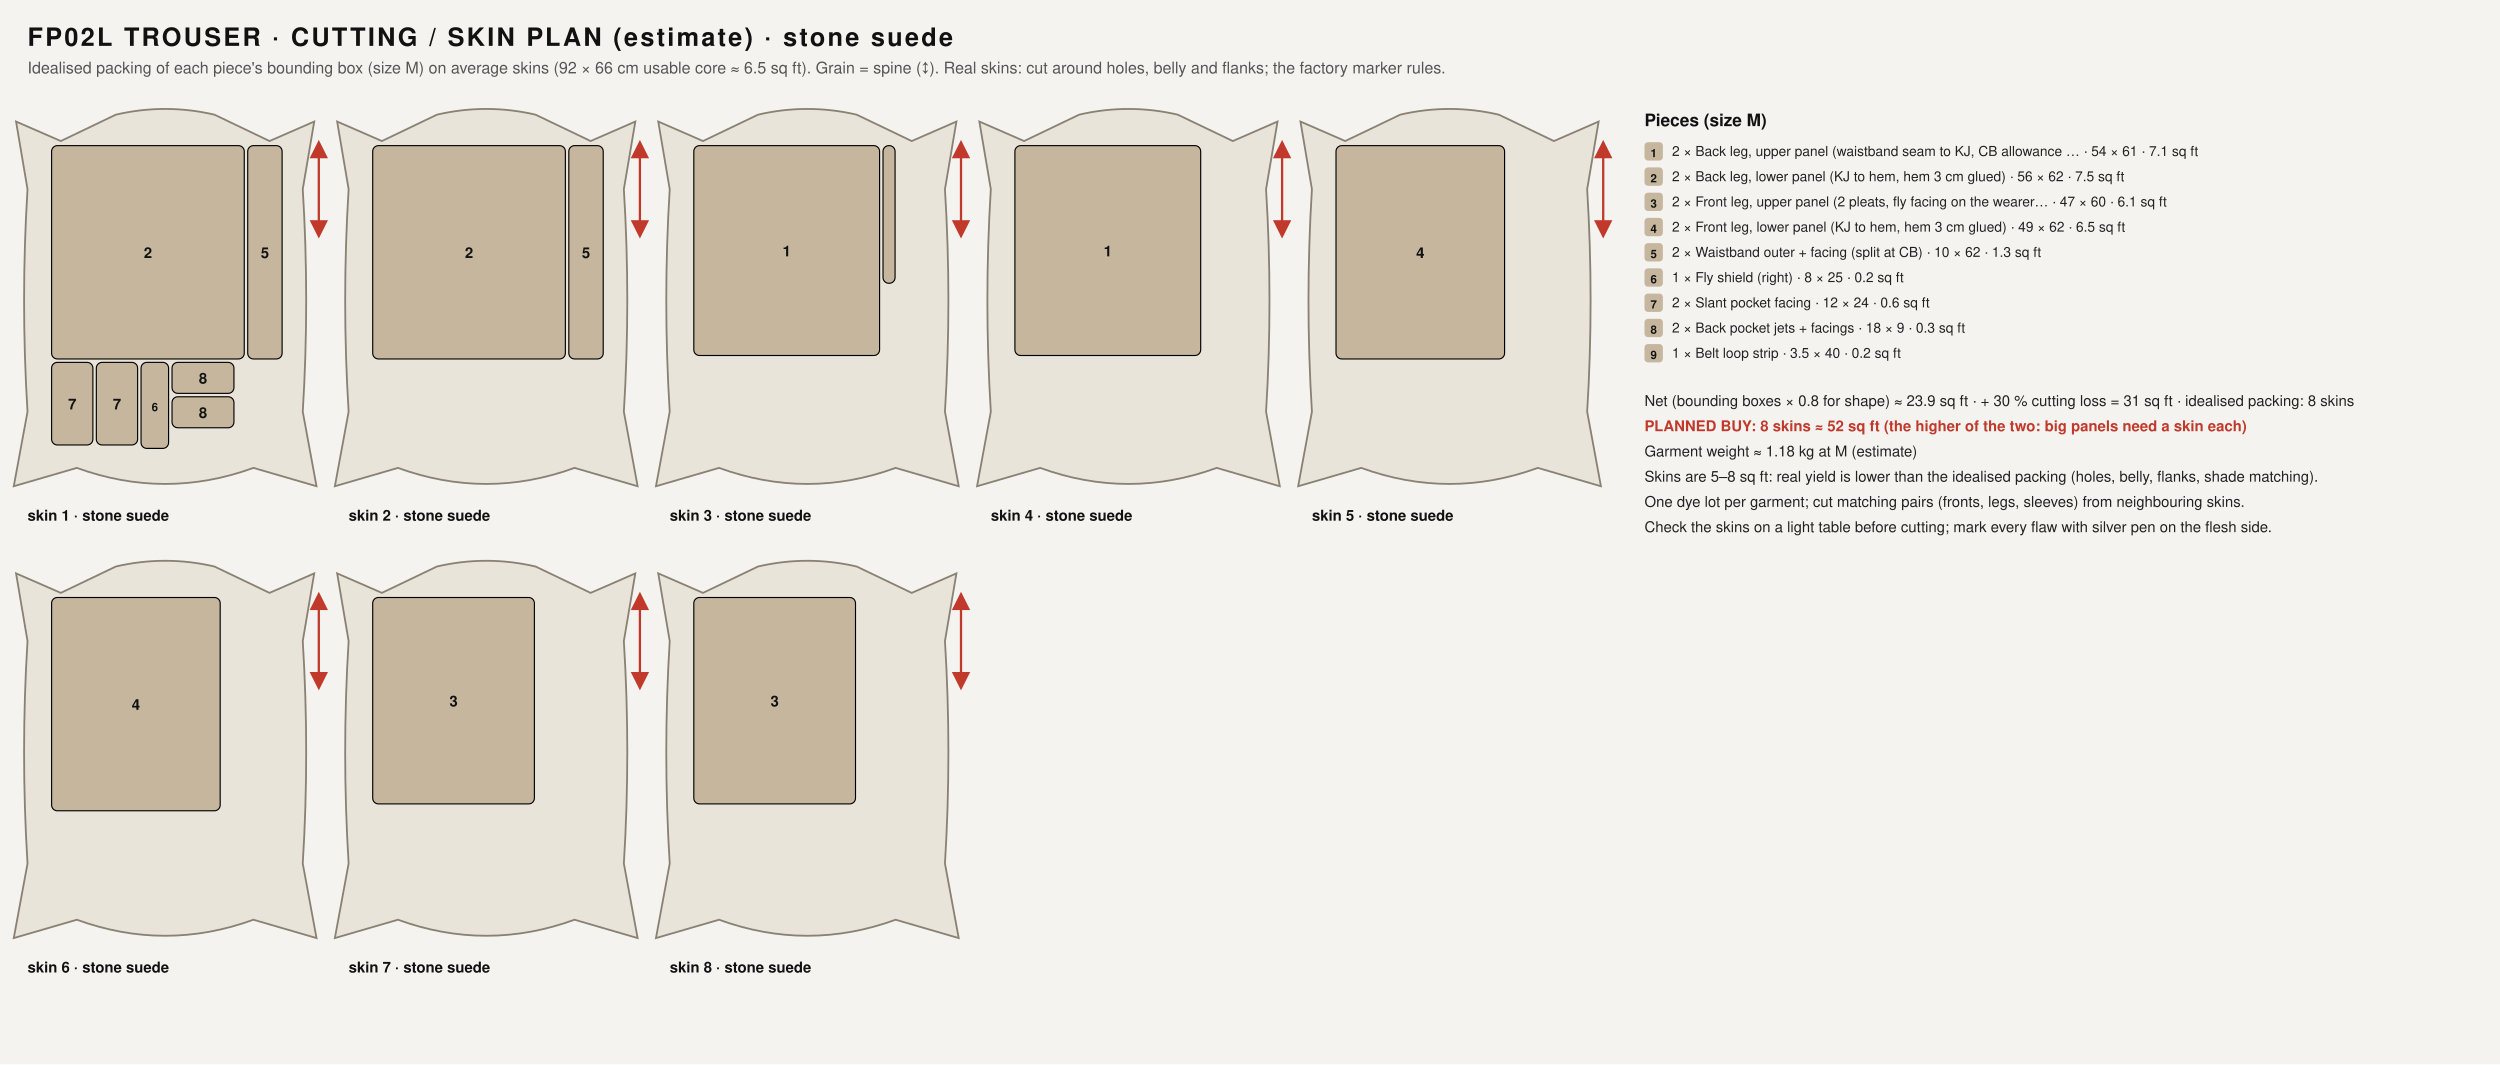
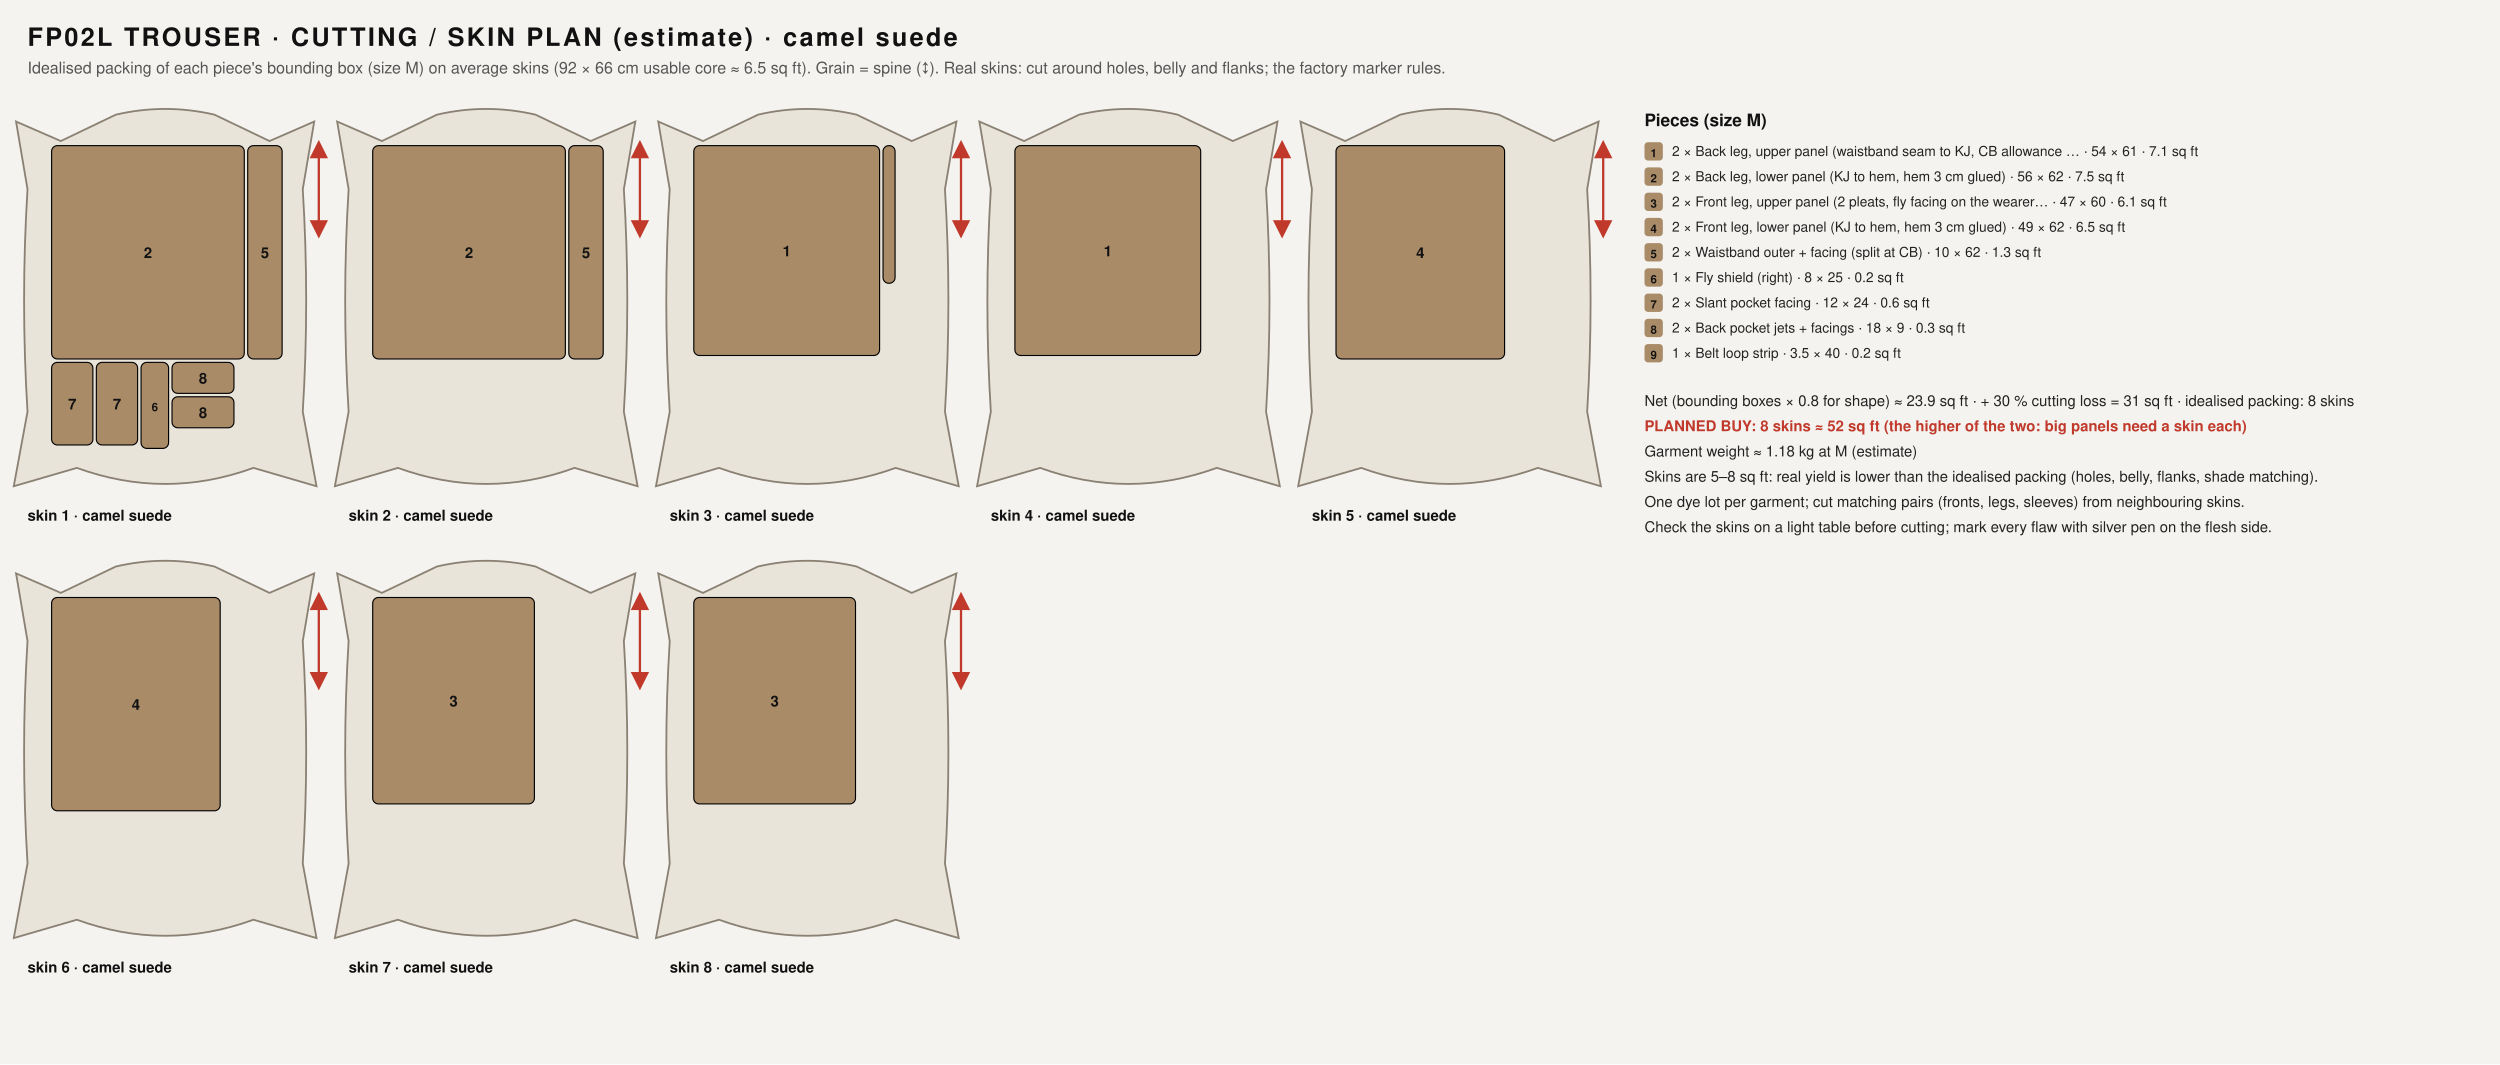
<svg xmlns="http://www.w3.org/2000/svg" width="2180" height="928" viewBox="0 0 2180 928">
  <defs>
    <marker id="ar" markerWidth="8" markerHeight="8" refX="4" refY="4" orient="auto-start-reverse">
      <path d="M0,0 L8,4 L0,8 Z" fill="#c0392b" />
    </marker>
  </defs>
  <rect width="2180" height="928" fill="#f4f3f0" />
-   <text x="24" y="40" font-family="Helvetica" font-weight="700" font-size="22" letter-spacing="2" fill="#111">FP02L TROUSER · CUTTING / SKIN PLAN (estimate) · stone suede</text>
+   <text x="24" y="40" font-family="Helvetica" font-weight="700" font-size="22" letter-spacing="2" fill="#111">FP02L TROUSER · CUTTING / SKIN PLAN (estimate) · camel suede</text>
  <text x="24" y="64" font-family="Helvetica" font-size="14" fill="#555">Idealised packing of each piece's bounding box (size M) on average skins (92 × 66 cm usable core ≈ 6.5 sq ft). Grain = spine (↕). Real skins: cut around holes, belly and flanks; the factory marker rules.</text>
  <path d="M101,100 Q144.0,90 187,100 L235,123 L274,106 L264,165 Q270,262 264,359 L276,424 L221,408 Q144.0,436 67,408 L12,424 L24,359 Q18,262 24,165 L14,106 L53,123 Z" fill="#e9e4da" stroke="#8a8173" stroke-width="1.6" />
-   <rect x="45.0" y="127.0" width="168.0" height="186.0" rx="5" fill="#c5b69d" stroke="#000" stroke-width="1" />
+   <rect x="45.0" y="127.0" width="168.0" height="186.0" rx="5" fill="#a98b68" stroke="#000" stroke-width="1" />
  <text x="129.0" y="225.0" text-anchor="middle" font-family="Helvetica" font-weight="700" font-size="13" fill="#111">2</text>
-   <rect x="216.0" y="127.0" width="30.0" height="186.0" rx="5" fill="#c5b69d" stroke="#000" stroke-width="1" />
+   <rect x="216.0" y="127.0" width="30.0" height="186.0" rx="5" fill="#a98b68" stroke="#000" stroke-width="1" />
  <text x="231.0" y="225.0" text-anchor="middle" font-family="Helvetica" font-weight="700" font-size="13" fill="#111">5</text>
-   <rect x="45.0" y="316.0" width="36.0" height="72.0" rx="5" fill="#c5b69d" stroke="#000" stroke-width="1" />
+   <rect x="45.0" y="316.0" width="36.0" height="72.0" rx="5" fill="#a98b68" stroke="#000" stroke-width="1" />
  <text x="63.0" y="357.0" text-anchor="middle" font-family="Helvetica" font-weight="700" font-size="13" fill="#111">7</text>
-   <rect x="84.0" y="316.0" width="36.0" height="72.0" rx="5" fill="#c5b69d" stroke="#000" stroke-width="1" />
+   <rect x="84.0" y="316.0" width="36.0" height="72.0" rx="5" fill="#a98b68" stroke="#000" stroke-width="1" />
  <text x="102.0" y="357.0" text-anchor="middle" font-family="Helvetica" font-weight="700" font-size="13" fill="#111">7</text>
-   <rect x="123.0" y="316.0" width="24.0" height="75.0" rx="5" fill="#c5b69d" stroke="#000" stroke-width="1" />
+   <rect x="123.0" y="316.0" width="24.0" height="75.0" rx="5" fill="#a98b68" stroke="#000" stroke-width="1" />
  <text x="135.0" y="358.5" text-anchor="middle" font-family="Helvetica" font-weight="700" font-size="10" fill="#111">6</text>
-   <rect x="150.0" y="316.0" width="54.0" height="27.0" rx="5" fill="#c5b69d" stroke="#000" stroke-width="1" />
+   <rect x="150.0" y="316.0" width="54.0" height="27.0" rx="5" fill="#a98b68" stroke="#000" stroke-width="1" />
  <text x="177.0" y="334.5" text-anchor="middle" font-family="Helvetica" font-weight="700" font-size="13" fill="#111">8</text>
-   <rect x="150.0" y="346.0" width="54.0" height="27.0" rx="5" fill="#c5b69d" stroke="#000" stroke-width="1" />
+   <rect x="150.0" y="346.0" width="54.0" height="27.0" rx="5" fill="#a98b68" stroke="#000" stroke-width="1" />
  <text x="177.0" y="364.5" text-anchor="middle" font-family="Helvetica" font-weight="700" font-size="13" fill="#111">8</text>
  <path d="M278,130 l0,70" stroke="#c0392b" stroke-width="2" marker-start="url(#ar)" marker-end="url(#ar)" />
-   <text x="24" y="454" font-family="Helvetica" font-weight="600" font-size="13" fill="#111">skin 1 · stone suede</text>
+   <text x="24" y="454" font-family="Helvetica" font-weight="600" font-size="13" fill="#111">skin 1 · camel suede</text>
  <path d="M381,100 Q424.0,90 467,100 L515,123 L554,106 L544,165 Q550,262 544,359 L556,424 L501,408 Q424.0,436 347,408 L292,424 L304,359 Q298,262 304,165 L294,106 L333,123 Z" fill="#e9e4da" stroke="#8a8173" stroke-width="1.6" />
-   <rect x="325.0" y="127.0" width="168.0" height="186.0" rx="5" fill="#c5b69d" stroke="#000" stroke-width="1" />
+   <rect x="325.0" y="127.0" width="168.0" height="186.0" rx="5" fill="#a98b68" stroke="#000" stroke-width="1" />
  <text x="409.0" y="225.0" text-anchor="middle" font-family="Helvetica" font-weight="700" font-size="13" fill="#111">2</text>
-   <rect x="496.0" y="127.0" width="30.0" height="186.0" rx="5" fill="#c5b69d" stroke="#000" stroke-width="1" />
+   <rect x="496.0" y="127.0" width="30.0" height="186.0" rx="5" fill="#a98b68" stroke="#000" stroke-width="1" />
  <text x="511.0" y="225.0" text-anchor="middle" font-family="Helvetica" font-weight="700" font-size="13" fill="#111">5</text>
  <path d="M558,130 l0,70" stroke="#c0392b" stroke-width="2" marker-start="url(#ar)" marker-end="url(#ar)" />
-   <text x="304" y="454" font-family="Helvetica" font-weight="600" font-size="13" fill="#111">skin 2 · stone suede</text>
+   <text x="304" y="454" font-family="Helvetica" font-weight="600" font-size="13" fill="#111">skin 2 · camel suede</text>
  <path d="M661,100 Q704.0,90 747,100 L795,123 L834,106 L824,165 Q830,262 824,359 L836,424 L781,408 Q704.0,436 627,408 L572,424 L584,359 Q578,262 584,165 L574,106 L613,123 Z" fill="#e9e4da" stroke="#8a8173" stroke-width="1.6" />
-   <rect x="605.0" y="127.0" width="162.0" height="183.0" rx="5" fill="#c5b69d" stroke="#000" stroke-width="1" />
+   <rect x="605.0" y="127.0" width="162.0" height="183.0" rx="5" fill="#a98b68" stroke="#000" stroke-width="1" />
  <text x="686.0" y="223.5" text-anchor="middle" font-family="Helvetica" font-weight="700" font-size="13" fill="#111">1</text>
-   <rect x="770.0" y="127.0" width="10.5" height="120.0" rx="5" fill="#c5b69d" stroke="#000" stroke-width="1" />
+   <rect x="770.0" y="127.0" width="10.5" height="120.0" rx="5" fill="#a98b68" stroke="#000" stroke-width="1" />
  <path d="M838,130 l0,70" stroke="#c0392b" stroke-width="2" marker-start="url(#ar)" marker-end="url(#ar)" />
-   <text x="584" y="454" font-family="Helvetica" font-weight="600" font-size="13" fill="#111">skin 3 · stone suede</text>
+   <text x="584" y="454" font-family="Helvetica" font-weight="600" font-size="13" fill="#111">skin 3 · camel suede</text>
  <path d="M941,100 Q984.0,90 1027,100 L1075,123 L1114,106 L1104,165 Q1110,262 1104,359 L1116,424 L1061,408 Q984.0,436 907,408 L852,424 L864,359 Q858,262 864,165 L854,106 L893,123 Z" fill="#e9e4da" stroke="#8a8173" stroke-width="1.6" />
-   <rect x="885.0" y="127.0" width="162.0" height="183.0" rx="5" fill="#c5b69d" stroke="#000" stroke-width="1" />
+   <rect x="885.0" y="127.0" width="162.0" height="183.0" rx="5" fill="#a98b68" stroke="#000" stroke-width="1" />
  <text x="966.0" y="223.5" text-anchor="middle" font-family="Helvetica" font-weight="700" font-size="13" fill="#111">1</text>
  <path d="M1118,130 l0,70" stroke="#c0392b" stroke-width="2" marker-start="url(#ar)" marker-end="url(#ar)" />
-   <text x="864" y="454" font-family="Helvetica" font-weight="600" font-size="13" fill="#111">skin 4 · stone suede</text>
+   <text x="864" y="454" font-family="Helvetica" font-weight="600" font-size="13" fill="#111">skin 4 · camel suede</text>
  <path d="M1221,100 Q1264.0,90 1307,100 L1355,123 L1394,106 L1384,165 Q1390,262 1384,359 L1396,424 L1341,408 Q1264.0,436 1187,408 L1132,424 L1144,359 Q1138,262 1144,165 L1134,106 L1173,123 Z" fill="#e9e4da" stroke="#8a8173" stroke-width="1.6" />
-   <rect x="1165.0" y="127.0" width="147.0" height="186.0" rx="5" fill="#c5b69d" stroke="#000" stroke-width="1" />
+   <rect x="1165.0" y="127.0" width="147.0" height="186.0" rx="5" fill="#a98b68" stroke="#000" stroke-width="1" />
  <text x="1238.5" y="225.0" text-anchor="middle" font-family="Helvetica" font-weight="700" font-size="13" fill="#111">4</text>
  <path d="M1398,130 l0,70" stroke="#c0392b" stroke-width="2" marker-start="url(#ar)" marker-end="url(#ar)" />
-   <text x="1144" y="454" font-family="Helvetica" font-weight="600" font-size="13" fill="#111">skin 5 · stone suede</text>
+   <text x="1144" y="454" font-family="Helvetica" font-weight="600" font-size="13" fill="#111">skin 5 · camel suede</text>
  <path d="M101,494 Q144.0,484 187,494 L235,517 L274,500 L264,559 Q270,656 264,753 L276,818 L221,802 Q144.0,830 67,802 L12,818 L24,753 Q18,656 24,559 L14,500 L53,517 Z" fill="#e9e4da" stroke="#8a8173" stroke-width="1.6" />
-   <rect x="45.0" y="521.0" width="147.0" height="186.0" rx="5" fill="#c5b69d" stroke="#000" stroke-width="1" />
+   <rect x="45.0" y="521.0" width="147.0" height="186.0" rx="5" fill="#a98b68" stroke="#000" stroke-width="1" />
  <text x="118.5" y="619.0" text-anchor="middle" font-family="Helvetica" font-weight="700" font-size="13" fill="#111">4</text>
  <path d="M278,524 l0,70" stroke="#c0392b" stroke-width="2" marker-start="url(#ar)" marker-end="url(#ar)" />
-   <text x="24" y="848" font-family="Helvetica" font-weight="600" font-size="13" fill="#111">skin 6 · stone suede</text>
+   <text x="24" y="848" font-family="Helvetica" font-weight="600" font-size="13" fill="#111">skin 6 · camel suede</text>
  <path d="M381,494 Q424.0,484 467,494 L515,517 L554,500 L544,559 Q550,656 544,753 L556,818 L501,802 Q424.0,830 347,802 L292,818 L304,753 Q298,656 304,559 L294,500 L333,517 Z" fill="#e9e4da" stroke="#8a8173" stroke-width="1.6" />
-   <rect x="325.0" y="521.0" width="141.0" height="180.0" rx="5" fill="#c5b69d" stroke="#000" stroke-width="1" />
+   <rect x="325.0" y="521.0" width="141.0" height="180.0" rx="5" fill="#a98b68" stroke="#000" stroke-width="1" />
  <text x="395.5" y="616.0" text-anchor="middle" font-family="Helvetica" font-weight="700" font-size="13" fill="#111">3</text>
  <path d="M558,524 l0,70" stroke="#c0392b" stroke-width="2" marker-start="url(#ar)" marker-end="url(#ar)" />
-   <text x="304" y="848" font-family="Helvetica" font-weight="600" font-size="13" fill="#111">skin 7 · stone suede</text>
+   <text x="304" y="848" font-family="Helvetica" font-weight="600" font-size="13" fill="#111">skin 7 · camel suede</text>
  <path d="M661,494 Q704.0,484 747,494 L795,517 L834,500 L824,559 Q830,656 824,753 L836,818 L781,802 Q704.0,830 627,802 L572,818 L584,753 Q578,656 584,559 L574,500 L613,517 Z" fill="#e9e4da" stroke="#8a8173" stroke-width="1.6" />
-   <rect x="605.0" y="521.0" width="141.0" height="180.0" rx="5" fill="#c5b69d" stroke="#000" stroke-width="1" />
+   <rect x="605.0" y="521.0" width="141.0" height="180.0" rx="5" fill="#a98b68" stroke="#000" stroke-width="1" />
  <text x="675.5" y="616.0" text-anchor="middle" font-family="Helvetica" font-weight="700" font-size="13" fill="#111">3</text>
  <path d="M838,524 l0,70" stroke="#c0392b" stroke-width="2" marker-start="url(#ar)" marker-end="url(#ar)" />
-   <text x="584" y="848" font-family="Helvetica" font-weight="600" font-size="13" fill="#111">skin 8 · stone suede</text>
+   <text x="584" y="848" font-family="Helvetica" font-weight="600" font-size="13" fill="#111">skin 8 · camel suede</text>
  <text x="1434.0" y="110" font-family="Helvetica" font-weight="700" font-size="15" fill="#111">Pieces (size M)</text>
-   <rect x="1434.0" y="124" width="16" height="16" rx="3" fill="#c5b69d" />
+   <rect x="1434.0" y="124" width="16" height="16" rx="3" fill="#a98b68" />
  <text x="1442.0" y="137" text-anchor="middle" font-family="Helvetica" font-weight="700" font-size="10" fill="#111">1</text>
  <text x="1458.0" y="136" font-family="Helvetica" font-size="12" fill="#222">2 × Back leg, upper panel (waistband seam to KJ, CB allowance … · 54 × 61 · 7.1 sq ft</text>
-   <rect x="1434.0" y="146" width="16" height="16" rx="3" fill="#c5b69d" />
+   <rect x="1434.0" y="146" width="16" height="16" rx="3" fill="#a98b68" />
  <text x="1442.0" y="159" text-anchor="middle" font-family="Helvetica" font-weight="700" font-size="10" fill="#111">2</text>
  <text x="1458.0" y="158" font-family="Helvetica" font-size="12" fill="#222">2 × Back leg, lower panel (KJ to hem, hem 3 cm glued) · 56 × 62 · 7.5 sq ft</text>
-   <rect x="1434.0" y="168" width="16" height="16" rx="3" fill="#c5b69d" />
+   <rect x="1434.0" y="168" width="16" height="16" rx="3" fill="#a98b68" />
  <text x="1442.0" y="181" text-anchor="middle" font-family="Helvetica" font-weight="700" font-size="10" fill="#111">3</text>
  <text x="1458.0" y="180" font-family="Helvetica" font-size="12" fill="#222">2 × Front leg, upper panel (2 pleats, fly facing on the wearer… · 47 × 60 · 6.1 sq ft</text>
-   <rect x="1434.0" y="190" width="16" height="16" rx="3" fill="#c5b69d" />
+   <rect x="1434.0" y="190" width="16" height="16" rx="3" fill="#a98b68" />
  <text x="1442.0" y="203" text-anchor="middle" font-family="Helvetica" font-weight="700" font-size="10" fill="#111">4</text>
  <text x="1458.0" y="202" font-family="Helvetica" font-size="12" fill="#222">2 × Front leg, lower panel (KJ to hem, hem 3 cm glued) · 49 × 62 · 6.5 sq ft</text>
-   <rect x="1434.0" y="212" width="16" height="16" rx="3" fill="#c5b69d" />
+   <rect x="1434.0" y="212" width="16" height="16" rx="3" fill="#a98b68" />
  <text x="1442.0" y="225" text-anchor="middle" font-family="Helvetica" font-weight="700" font-size="10" fill="#111">5</text>
  <text x="1458.0" y="224" font-family="Helvetica" font-size="12" fill="#222">2 × Waistband outer + facing (split at CB) · 10 × 62 · 1.3 sq ft</text>
-   <rect x="1434.0" y="234" width="16" height="16" rx="3" fill="#c5b69d" />
+   <rect x="1434.0" y="234" width="16" height="16" rx="3" fill="#a98b68" />
  <text x="1442.0" y="247" text-anchor="middle" font-family="Helvetica" font-weight="700" font-size="10" fill="#111">6</text>
  <text x="1458.0" y="246" font-family="Helvetica" font-size="12" fill="#222">1 × Fly shield (right) · 8 × 25 · 0.2 sq ft</text>
-   <rect x="1434.0" y="256" width="16" height="16" rx="3" fill="#c5b69d" />
+   <rect x="1434.0" y="256" width="16" height="16" rx="3" fill="#a98b68" />
  <text x="1442.0" y="269" text-anchor="middle" font-family="Helvetica" font-weight="700" font-size="10" fill="#111">7</text>
  <text x="1458.0" y="268" font-family="Helvetica" font-size="12" fill="#222">2 × Slant pocket facing · 12 × 24 · 0.6 sq ft</text>
-   <rect x="1434.0" y="278" width="16" height="16" rx="3" fill="#c5b69d" />
+   <rect x="1434.0" y="278" width="16" height="16" rx="3" fill="#a98b68" />
  <text x="1442.0" y="291" text-anchor="middle" font-family="Helvetica" font-weight="700" font-size="10" fill="#111">8</text>
  <text x="1458.0" y="290" font-family="Helvetica" font-size="12" fill="#222">2 × Back pocket jets + facings · 18 × 9 · 0.3 sq ft</text>
-   <rect x="1434.0" y="300" width="16" height="16" rx="3" fill="#c5b69d" />
+   <rect x="1434.0" y="300" width="16" height="16" rx="3" fill="#a98b68" />
  <text x="1442.0" y="313" text-anchor="middle" font-family="Helvetica" font-weight="700" font-size="10" fill="#111">9</text>
  <text x="1458.0" y="312" font-family="Helvetica" font-size="12" fill="#222">1 × Belt loop strip · 3.5 × 40 · 0.2 sq ft</text>
  <text x="1434.0" y="354" font-family="Helvetica" font-size="13" font-weight="400" fill="#222">Net (bounding boxes × 0.8 for shape) ≈ 23.9 sq ft · + 30 % cutting loss = 31 sq ft · idealised packing: 8 skins</text>
  <text x="1434.0" y="376" font-family="Helvetica" font-size="13" font-weight="700" fill="#c0392b">PLANNED BUY: 8 skins ≈ 52 sq ft (the higher of the two: big panels need a skin each)</text>
  <text x="1434.0" y="398" font-family="Helvetica" font-size="13" font-weight="400" fill="#222">Garment weight ≈ 1.18 kg at M (estimate)</text>
  <text x="1434.0" y="420" font-family="Helvetica" font-size="13" font-weight="400" fill="#222">Skins are 5–8 sq ft: real yield is lower than the idealised packing (holes, belly, flanks, shade matching).</text>
  <text x="1434.0" y="442" font-family="Helvetica" font-size="13" font-weight="400" fill="#222">One dye lot per garment; cut matching pairs (fronts, legs, sleeves) from neighbouring skins.</text>
  <text x="1434.0" y="464" font-family="Helvetica" font-size="13" font-weight="400" fill="#222">Check the skins on a light table before cutting; mark every flaw with silver pen on the flesh side.</text>
</svg>
